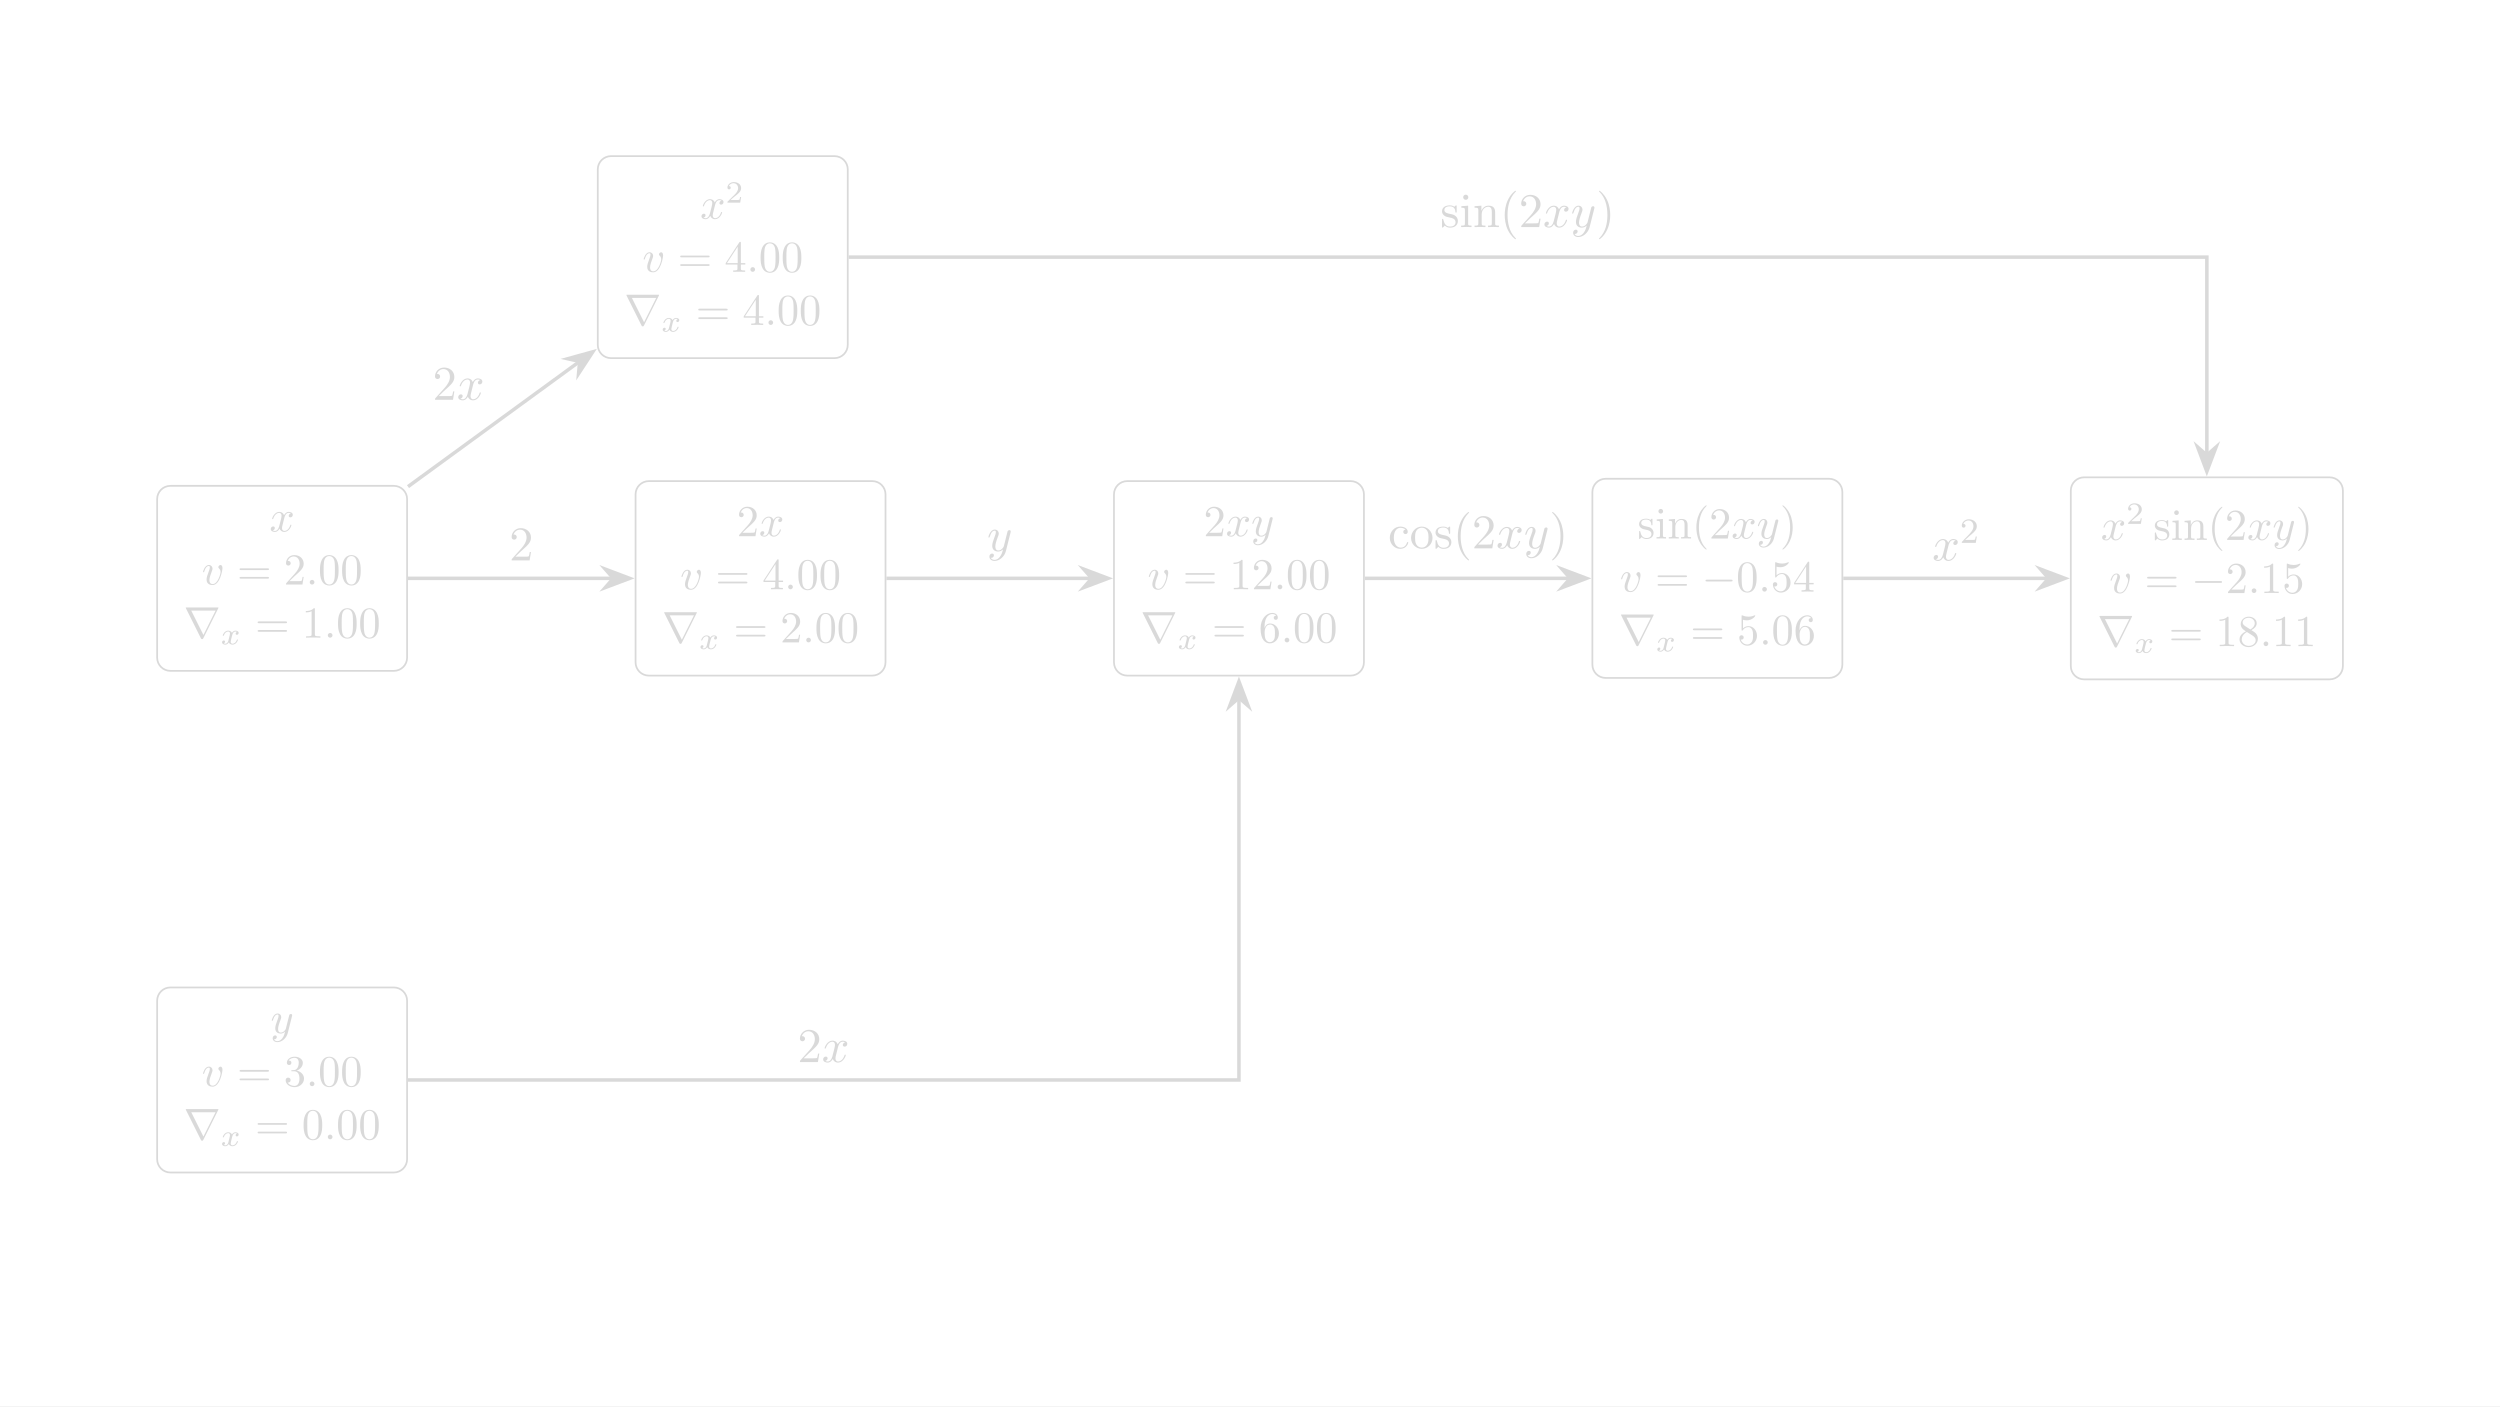
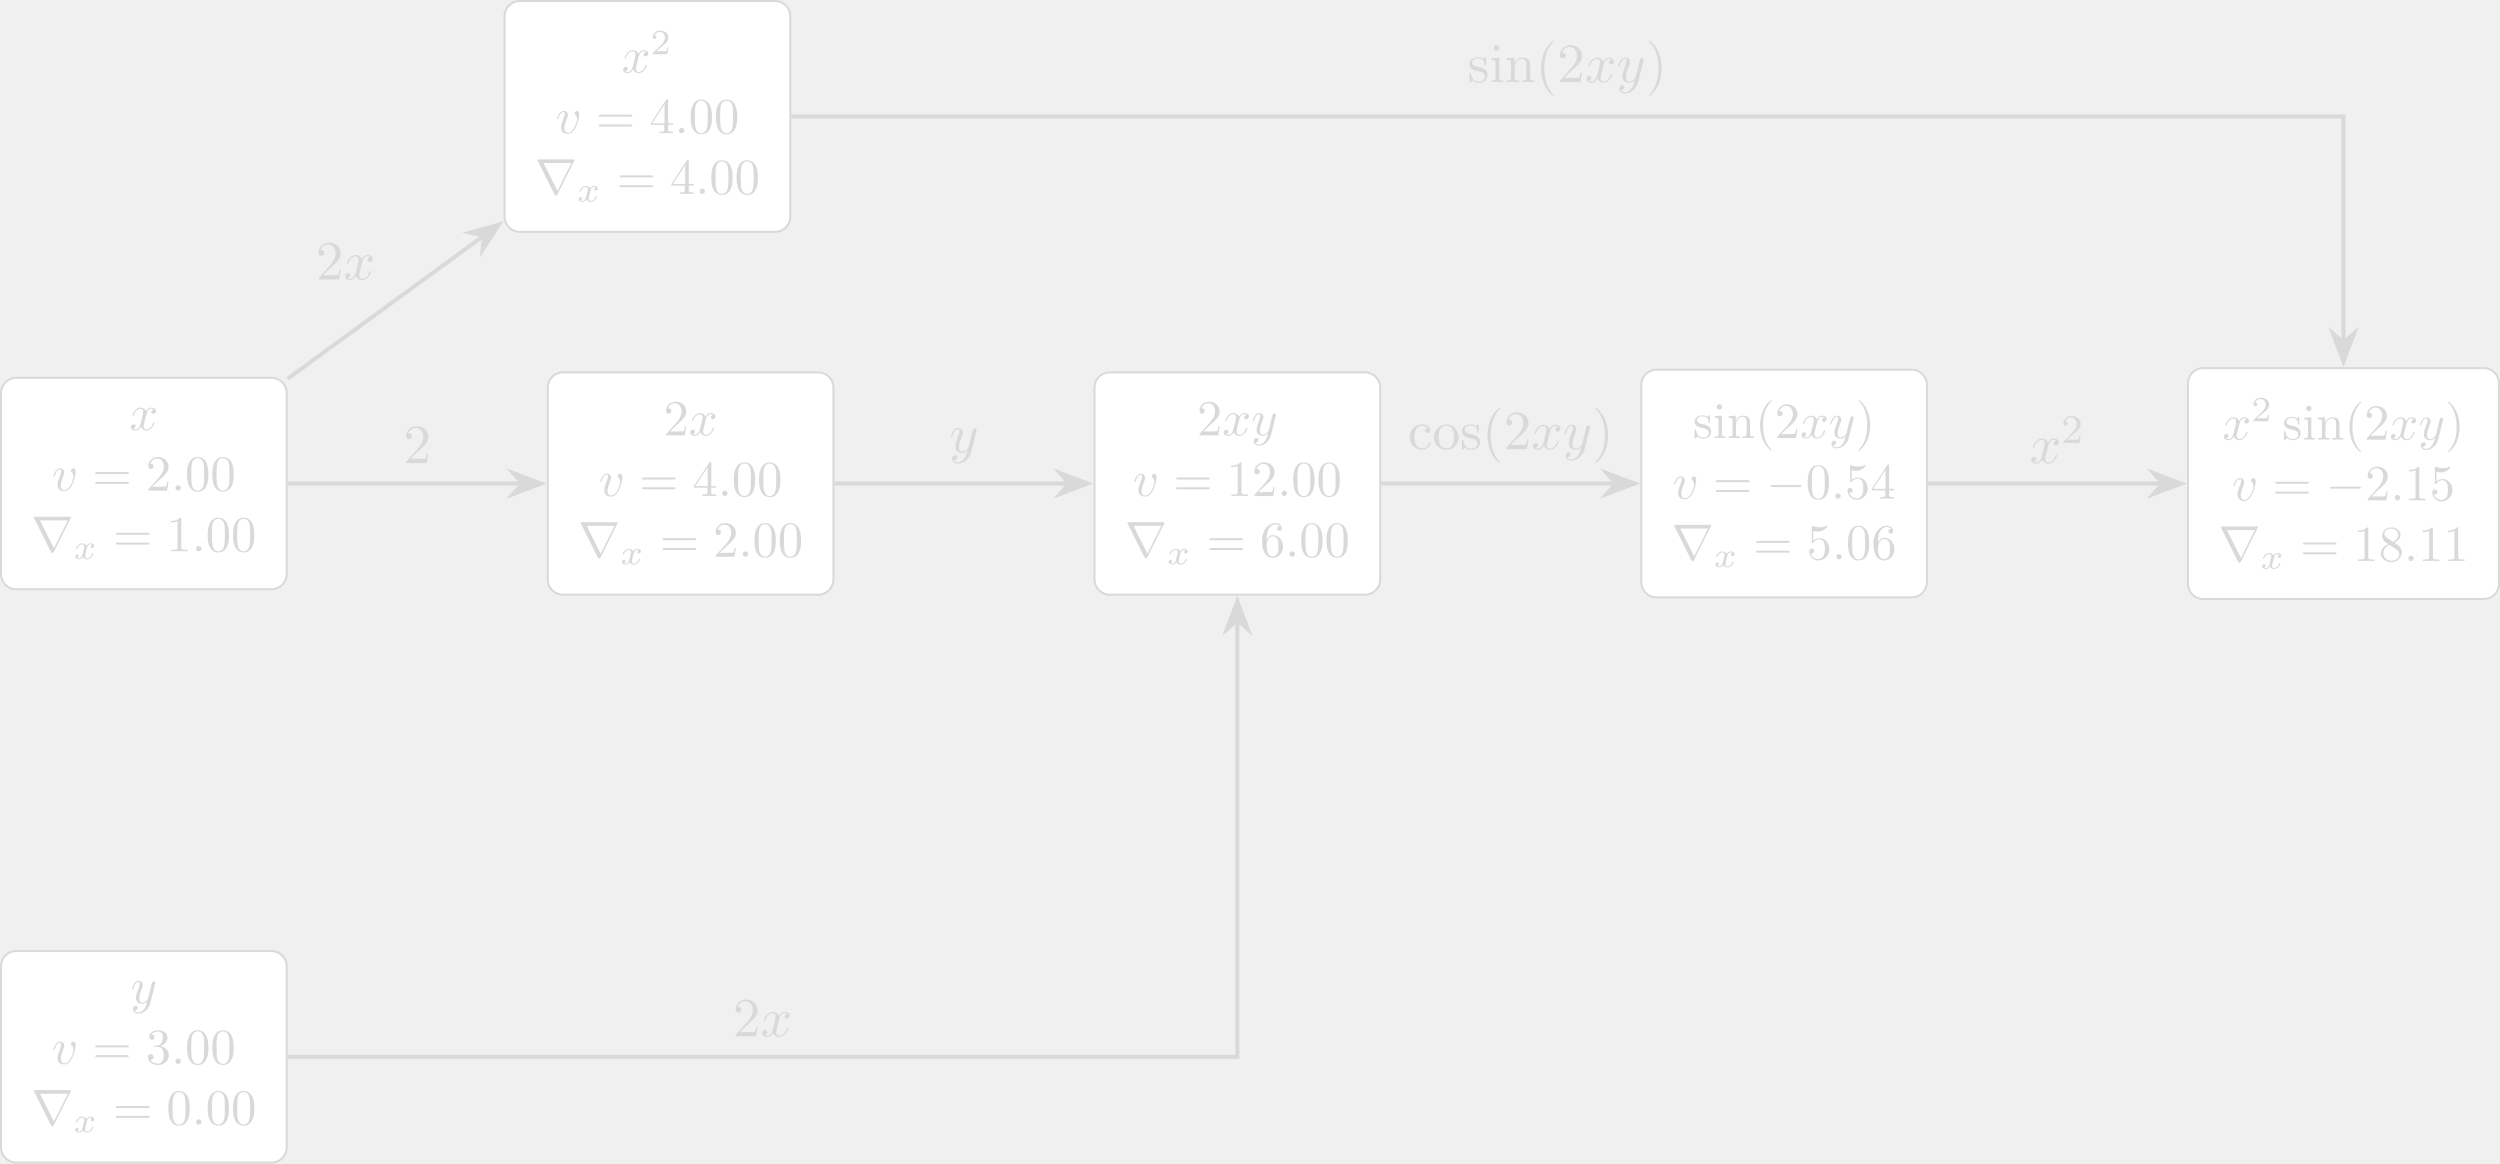
- <svg xmlns="http://www.w3.org/2000/svg" xmlns:xlink="http://www.w3.org/1999/xlink" version="1.1" width="453.543pt" height="255.118pt" viewBox="-72 -72 453.543 255.118">
+ <svg xmlns="http://www.w3.org/2000/svg" xmlns:xlink="http://www.w3.org/1999/xlink" version="1.1" width="396.857pt" height="184.708pt" viewBox="-43.653 -43.836 396.857 184.708">
  <defs>
    <path id="g0-58" d="M2.095-.578C2.095-.895 1.833-1.156 1.516-1.156S.938-.895 .938-.578S1.2 0 1.516 0S2.095-.262 2.095-.578Z" />
    <path id="g0-118" d="M5.105-4.058C5.105-4.647 4.822-4.822 4.625-4.822C4.353-4.822 4.091-4.538 4.091-4.298C4.091-4.156 4.145-4.091 4.265-3.971C4.495-3.753 4.636-3.469 4.636-3.076C4.636-2.618 3.971-.12 2.695-.12C2.138-.12 1.887-.502 1.887-1.069C1.887-1.68 2.182-2.476 2.52-3.382C2.596-3.567 2.651-3.72 2.651-3.927C2.651-4.418 2.302-4.822 1.756-4.822C.731-4.822 .316-3.24 .316-3.142C.316-3.033 .425-3.033 .447-3.033C.556-3.033 .567-3.055 .622-3.229C.938-4.331 1.407-4.582 1.724-4.582C1.811-4.582 1.996-4.582 1.996-4.233C1.996-3.96 1.887-3.665 1.811-3.469C1.331-2.204 1.189-1.702 1.189-1.233C1.189-.055 2.149 .12 2.651 .12C4.484 .12 5.105-3.491 5.105-4.058Z" />
    <path id="g0-120" d="M3.644-3.295C3.709-3.578 3.96-4.582 4.724-4.582C4.778-4.582 5.04-4.582 5.269-4.44C4.964-4.385 4.745-4.113 4.745-3.851C4.745-3.676 4.865-3.469 5.16-3.469C5.4-3.469 5.749-3.665 5.749-4.102C5.749-4.669 5.105-4.822 4.735-4.822C4.102-4.822 3.72-4.244 3.589-3.993C3.316-4.713 2.727-4.822 2.411-4.822C1.276-4.822 .655-3.415 .655-3.142C.655-3.033 .764-3.033 .785-3.033C.873-3.033 .905-3.055 .927-3.153C1.298-4.309 2.018-4.582 2.389-4.582C2.596-4.582 2.978-4.484 2.978-3.851C2.978-3.513 2.793-2.782 2.389-1.255C2.215-.578 1.833-.12 1.353-.12C1.287-.12 1.036-.12 .807-.262C1.08-.316 1.32-.545 1.32-.851C1.32-1.145 1.08-1.233 .916-1.233C.589-1.233 .316-.949 .316-.6C.316-.098 .862 .12 1.342 .12C2.062 .12 2.455-.644 2.487-.709C2.618-.305 3.011 .12 3.665 .12C4.789 .12 5.411-1.287 5.411-1.56C5.411-1.669 5.313-1.669 5.28-1.669C5.182-1.669 5.16-1.625 5.138-1.549C4.778-.382 4.036-.12 3.687-.12C3.262-.12 3.087-.469 3.087-.84C3.087-1.08 3.153-1.32 3.273-1.8L3.644-3.295Z" />
    <path id="g0-121" d="M5.302-4.156C5.345-4.309 5.345-4.331 5.345-4.407C5.345-4.604 5.193-4.702 5.029-4.702C4.92-4.702 4.745-4.636 4.647-4.473C4.625-4.418 4.538-4.08 4.495-3.884C4.418-3.6 4.342-3.305 4.276-3.011L3.785-1.047C3.742-.884 3.273-.12 2.553-.12C1.996-.12 1.876-.6 1.876-1.004C1.876-1.505 2.062-2.182 2.433-3.142C2.607-3.589 2.651-3.709 2.651-3.927C2.651-4.418 2.302-4.822 1.756-4.822C.72-4.822 .316-3.24 .316-3.142C.316-3.033 .425-3.033 .447-3.033C.556-3.033 .567-3.055 .622-3.229C.916-4.255 1.353-4.582 1.724-4.582C1.811-4.582 1.996-4.582 1.996-4.233C1.996-3.96 1.887-3.676 1.811-3.469C1.375-2.313 1.178-1.691 1.178-1.178C1.178-.207 1.865 .12 2.509 .12C2.935 .12 3.305-.065 3.611-.371C3.469 .196 3.338 .731 2.902 1.309C2.618 1.68 2.204 1.996 1.702 1.996C1.549 1.996 1.058 1.964 .873 1.538C1.047 1.538 1.189 1.538 1.342 1.407C1.451 1.309 1.56 1.167 1.56 .96C1.56 .622 1.265 .578 1.156 .578C.905 .578 .545 .753 .545 1.287C.545 1.833 1.025 2.236 1.702 2.236C2.825 2.236 3.949 1.244 4.255 .011L5.302-4.156Z" />
    <path id="g1-50" d="M2.248-1.626C2.375-1.745 2.71-2.008 2.837-2.12C3.332-2.574 3.802-3.013 3.802-3.738C3.802-4.686 3.005-5.3 2.008-5.3C1.052-5.3 .422-4.575 .422-3.866C.422-3.475 .733-3.419 .845-3.419C1.012-3.419 1.259-3.539 1.259-3.842C1.259-4.256 .861-4.256 .765-4.256C.996-4.838 1.53-5.037 1.921-5.037C2.662-5.037 3.045-4.407 3.045-3.738C3.045-2.909 2.463-2.303 1.522-1.339L.518-.303C.422-.215 .422-.199 .422 0H3.571L3.802-1.427H3.555C3.531-1.267 3.467-.869 3.371-.717C3.324-.654 2.718-.654 2.59-.654H1.172L2.248-1.626Z" />
    <path id="g2-40" d="M3.611 2.618C3.611 2.585 3.611 2.564 3.425 2.378C2.062 1.004 1.713-1.058 1.713-2.727C1.713-4.625 2.127-6.524 3.469-7.887C3.611-8.018 3.611-8.04 3.611-8.073C3.611-8.149 3.567-8.182 3.502-8.182C3.393-8.182 2.411-7.44 1.767-6.055C1.211-4.855 1.08-3.644 1.08-2.727C1.08-1.876 1.2-.556 1.8 .676C2.455 2.018 3.393 2.727 3.502 2.727C3.567 2.727 3.611 2.695 3.611 2.618Z" />
    <path id="g2-41" d="M3.153-2.727C3.153-3.578 3.033-4.898 2.433-6.131C1.778-7.473 .84-8.182 .731-8.182C.665-8.182 .622-8.138 .622-8.073C.622-8.04 .622-8.018 .829-7.822C1.898-6.742 2.52-5.007 2.52-2.727C2.52-.862 2.116 1.058 .764 2.433C.622 2.564 .622 2.585 .622 2.618C.622 2.684 .665 2.727 .731 2.727C.84 2.727 1.822 1.985 2.465 .6C3.022-.6 3.153-1.811 3.153-2.727Z" />
    <path id="g2-48" d="M5.018-3.491C5.018-4.364 4.964-5.236 4.582-6.044C4.08-7.091 3.185-7.265 2.727-7.265C2.073-7.265 1.276-6.982 .829-5.967C.48-5.215 .425-4.364 .425-3.491C.425-2.673 .469-1.691 .916-.862C1.385 .022 2.182 .24 2.716 .24C3.305 .24 4.135 .011 4.615-1.025C4.964-1.778 5.018-2.629 5.018-3.491ZM2.716 0C2.291 0 1.647-.273 1.451-1.32C1.331-1.975 1.331-2.978 1.331-3.622C1.331-4.32 1.331-5.04 1.418-5.629C1.625-6.927 2.444-7.025 2.716-7.025C3.076-7.025 3.796-6.829 4.004-5.749C4.113-5.138 4.113-4.309 4.113-3.622C4.113-2.804 4.113-2.062 3.993-1.364C3.829-.327 3.207 0 2.716 0Z" />
    <path id="g2-49" d="M3.207-6.982C3.207-7.244 3.207-7.265 2.956-7.265C2.28-6.567 1.32-6.567 .971-6.567V-6.229C1.189-6.229 1.833-6.229 2.4-6.513V-.862C2.4-.469 2.367-.338 1.385-.338H1.036V0C1.418-.033 2.367-.033 2.804-.033S4.189-.033 4.571 0V-.338H4.222C3.24-.338 3.207-.458 3.207-.862V-6.982Z" />
    <path id="g2-50" d="M1.385-.84L2.542-1.964C4.244-3.469 4.898-4.058 4.898-5.149C4.898-6.393 3.916-7.265 2.585-7.265C1.353-7.265 .545-6.262 .545-5.291C.545-4.68 1.091-4.68 1.124-4.68C1.309-4.68 1.691-4.811 1.691-5.258C1.691-5.542 1.495-5.825 1.113-5.825C1.025-5.825 1.004-5.825 .971-5.815C1.222-6.524 1.811-6.927 2.444-6.927C3.436-6.927 3.905-6.044 3.905-5.149C3.905-4.276 3.36-3.415 2.76-2.738L.665-.404C.545-.284 .545-.262 .545 0H4.593L4.898-1.898H4.625C4.571-1.571 4.495-1.091 4.385-.927C4.309-.84 3.589-.84 3.349-.84H1.385Z" />
    <path id="g2-51" d="M3.164-3.84C4.058-4.135 4.691-4.898 4.691-5.76C4.691-6.655 3.731-7.265 2.684-7.265C1.582-7.265 .753-6.611 .753-5.782C.753-5.422 .993-5.215 1.309-5.215C1.647-5.215 1.865-5.455 1.865-5.771C1.865-6.316 1.353-6.316 1.189-6.316C1.527-6.851 2.247-6.993 2.64-6.993C3.087-6.993 3.687-6.753 3.687-5.771C3.687-5.64 3.665-5.007 3.382-4.527C3.055-4.004 2.684-3.971 2.411-3.96C2.324-3.949 2.062-3.927 1.985-3.927C1.898-3.916 1.822-3.905 1.822-3.796C1.822-3.676 1.898-3.676 2.084-3.676H2.564C3.458-3.676 3.862-2.935 3.862-1.865C3.862-.382 3.109-.065 2.629-.065C2.16-.065 1.342-.251 .96-.895C1.342-.84 1.68-1.08 1.68-1.495C1.68-1.887 1.385-2.105 1.069-2.105C.807-2.105 .458-1.953 .458-1.473C.458-.48 1.473 .24 2.662 .24C3.993 .24 4.985-.753 4.985-1.865C4.985-2.76 4.298-3.611 3.164-3.84Z" />
    <path id="g2-52" d="M3.207-1.8V-.851C3.207-.458 3.185-.338 2.378-.338H2.149V0C2.596-.033 3.164-.033 3.622-.033S4.658-.033 5.105 0V-.338H4.876C4.069-.338 4.047-.458 4.047-.851V-1.8H5.138V-2.138H4.047V-7.102C4.047-7.32 4.047-7.385 3.873-7.385C3.775-7.385 3.742-7.385 3.655-7.255L.305-2.138V-1.8H3.207ZM3.273-2.138H.611L3.273-6.207V-2.138Z" />
    <path id="g2-53" d="M4.898-2.193C4.898-3.491 4.004-4.582 2.825-4.582C2.302-4.582 1.833-4.407 1.44-4.025V-6.153C1.658-6.087 2.018-6.011 2.367-6.011C3.709-6.011 4.473-7.004 4.473-7.145C4.473-7.211 4.44-7.265 4.364-7.265C4.353-7.265 4.331-7.265 4.276-7.233C4.058-7.135 3.524-6.916 2.793-6.916C2.356-6.916 1.855-6.993 1.342-7.222C1.255-7.255 1.233-7.255 1.211-7.255C1.102-7.255 1.102-7.167 1.102-6.993V-3.764C1.102-3.567 1.102-3.48 1.255-3.48C1.331-3.48 1.353-3.513 1.396-3.578C1.516-3.753 1.92-4.342 2.804-4.342C3.371-4.342 3.644-3.84 3.731-3.644C3.905-3.24 3.927-2.815 3.927-2.269C3.927-1.887 3.927-1.233 3.665-.775C3.404-.349 3-.065 2.498-.065C1.702-.065 1.08-.644 .895-1.287C.927-1.276 .96-1.265 1.08-1.265C1.44-1.265 1.625-1.538 1.625-1.8S1.44-2.335 1.08-2.335C.927-2.335 .545-2.258 .545-1.756C.545-.818 1.298 .24 2.52 .24C3.785 .24 4.898-.807 4.898-2.193Z" />
    <path id="g2-54" d="M1.44-3.578V-3.84C1.44-6.6 2.793-6.993 3.349-6.993C3.611-6.993 4.069-6.927 4.309-6.556C4.145-6.556 3.709-6.556 3.709-6.065C3.709-5.727 3.971-5.564 4.211-5.564C4.385-5.564 4.713-5.662 4.713-6.087C4.713-6.742 4.233-7.265 3.327-7.265C1.931-7.265 .458-5.858 .458-3.447C.458-.535 1.724 .24 2.738 .24C3.949 .24 4.985-.785 4.985-2.225C4.985-3.611 4.015-4.658 2.804-4.658C2.062-4.658 1.658-4.102 1.44-3.578ZM2.738-.065C2.051-.065 1.724-.72 1.658-.884C1.462-1.396 1.462-2.269 1.462-2.465C1.462-3.316 1.811-4.407 2.793-4.407C2.967-4.407 3.469-4.407 3.807-3.731C4.004-3.327 4.004-2.771 4.004-2.236C4.004-1.713 4.004-1.167 3.818-.775C3.491-.12 2.989-.065 2.738-.065Z" />
    <path id="g2-56" d="M1.778-4.985C1.276-5.313 1.233-5.684 1.233-5.869C1.233-6.535 1.942-6.993 2.716-6.993C3.513-6.993 4.211-6.425 4.211-5.64C4.211-5.018 3.785-4.495 3.131-4.113L1.778-4.985ZM3.371-3.949C4.156-4.353 4.691-4.92 4.691-5.64C4.691-6.644 3.72-7.265 2.727-7.265C1.636-7.265 .753-6.458 .753-5.444C.753-5.247 .775-4.756 1.233-4.244C1.353-4.113 1.756-3.84 2.029-3.655C1.396-3.338 .458-2.727 .458-1.647C.458-.491 1.571 .24 2.716 .24C3.949 .24 4.985-.665 4.985-1.833C4.985-2.225 4.865-2.716 4.451-3.175C4.244-3.404 4.069-3.513 3.371-3.949ZM2.28-3.491L3.622-2.64C3.927-2.433 4.44-2.105 4.44-1.44C4.44-.633 3.622-.065 2.727-.065C1.789-.065 1.004-.742 1.004-1.647C1.004-2.28 1.353-2.978 2.28-3.491Z" />
    <path id="g2-61" d="M7.495-3.567C7.658-3.567 7.865-3.567 7.865-3.785S7.658-4.004 7.505-4.004H.971C.818-4.004 .611-4.004 .611-3.785S.818-3.567 .982-3.567H7.495ZM7.505-1.451C7.658-1.451 7.865-1.451 7.865-1.669S7.658-1.887 7.495-1.887H.982C.818-1.887 .611-1.887 .611-1.669S.818-1.451 .971-1.451H7.505Z" />
    <path id="g2-99" d="M1.276-2.378C1.276-4.156 2.171-4.615 2.749-4.615C2.847-4.615 3.535-4.604 3.916-4.211C3.469-4.178 3.404-3.851 3.404-3.709C3.404-3.425 3.6-3.207 3.905-3.207C4.189-3.207 4.407-3.393 4.407-3.72C4.407-4.462 3.578-4.887 2.738-4.887C1.375-4.887 .371-3.709 .371-2.356C.371-.96 1.451 .12 2.716 .12C4.178 .12 4.527-1.189 4.527-1.298S4.418-1.407 4.385-1.407C4.287-1.407 4.265-1.364 4.244-1.298C3.927-.284 3.218-.153 2.815-.153C2.236-.153 1.276-.622 1.276-2.378Z" />
    <path id="g2-105" d="M1.931-4.822L.404-4.702V-4.364C1.113-4.364 1.211-4.298 1.211-3.764V-.829C1.211-.338 1.091-.338 .36-.338V0C.709-.011 1.298-.033 1.56-.033C1.942-.033 2.324-.011 2.695 0V-.338C1.975-.338 1.931-.393 1.931-.818V-4.822ZM1.975-6.72C1.975-7.069 1.702-7.298 1.396-7.298C1.058-7.298 .818-7.004 .818-6.72C.818-6.425 1.058-6.142 1.396-6.142C1.702-6.142 1.975-6.371 1.975-6.72Z" />
    <path id="g2-110" d="M1.2-3.753V-.829C1.2-.338 1.08-.338 .349-.338V0C.731-.011 1.287-.033 1.582-.033C1.865-.033 2.433-.011 2.804 0V-.338C2.073-.338 1.953-.338 1.953-.829V-2.836C1.953-3.971 2.727-4.582 3.425-4.582C4.113-4.582 4.233-3.993 4.233-3.371V-.829C4.233-.338 4.113-.338 3.382-.338V0C3.764-.011 4.32-.033 4.615-.033C4.898-.033 5.465-.011 5.836 0V-.338C5.269-.338 4.996-.338 4.985-.665V-2.749C4.985-3.687 4.985-4.025 4.647-4.418C4.495-4.604 4.135-4.822 3.502-4.822C2.705-4.822 2.193-4.353 1.887-3.676V-4.822L.349-4.702V-4.364C1.113-4.364 1.2-4.287 1.2-3.753Z" />
    <path id="g2-111" d="M5.138-2.335C5.138-3.731 4.047-4.887 2.727-4.887C1.364-4.887 .305-3.698 .305-2.335C.305-.927 1.44 .12 2.716 .12C4.036 .12 5.138-.949 5.138-2.335ZM2.727-.153C2.258-.153 1.778-.382 1.484-.884C1.211-1.364 1.211-2.029 1.211-2.422C1.211-2.847 1.211-3.436 1.473-3.916C1.767-4.418 2.28-4.647 2.716-4.647C3.196-4.647 3.665-4.407 3.949-3.938S4.233-2.836 4.233-2.422C4.233-2.029 4.233-1.44 3.993-.96C3.753-.469 3.273-.153 2.727-.153Z" />
    <path id="g2-115" d="M2.269-2.116C2.509-2.073 3.404-1.898 3.404-1.113C3.404-.556 3.022-.12 2.171-.12C1.255-.12 .862-.742 .655-1.669C.622-1.811 .611-1.855 .502-1.855C.36-1.855 .36-1.778 .36-1.582V-.142C.36 .044 .36 .12 .48 .12C.535 .12 .545 .109 .753-.098C.775-.12 .775-.142 .971-.349C1.451 .109 1.942 .12 2.171 .12C3.425 .12 3.927-.611 3.927-1.396C3.927-1.975 3.6-2.302 3.469-2.433C3.109-2.782 2.684-2.869 2.225-2.956C1.615-3.076 .884-3.218 .884-3.851C.884-4.233 1.167-4.68 2.105-4.68C3.305-4.68 3.36-3.698 3.382-3.36C3.393-3.262 3.491-3.262 3.513-3.262C3.655-3.262 3.655-3.316 3.655-3.524V-4.625C3.655-4.811 3.655-4.887 3.535-4.887C3.48-4.887 3.458-4.887 3.316-4.756C3.284-4.713 3.175-4.615 3.131-4.582C2.716-4.887 2.269-4.887 2.105-4.887C.775-4.887 .36-4.156 .36-3.545C.36-3.164 .535-2.858 .829-2.618C1.178-2.335 1.484-2.269 2.269-2.116Z" />
    <path id="g3-0" d="M6.565-2.291C6.735-2.291 6.914-2.291 6.914-2.491S6.735-2.69 6.565-2.69H1.176C1.006-2.69 .827-2.69 .827-2.491S1.006-2.291 1.176-2.291H6.565Z" />
    <path id="g3-114" d="M7.771-6.585C7.791-6.615 7.821-6.685 7.821-6.725C7.821-6.795 7.811-6.804 7.582-6.804H.707C.478-6.804 .468-6.795 .468-6.725C.468-6.685 .498-6.615 .518-6.585L3.875 .139C3.945 .269 3.975 .329 4.144 .329S4.344 .269 4.413 .139L7.771-6.585ZM1.704-6.087H7.173L4.443-.608L1.704-6.087Z" />
    <use id="g4-58" xlink:href="#g0-58" transform="scale(.913242)" />
    <use id="g4-118" xlink:href="#g0-118" transform="scale(.913242)" />
    <use id="g4-120" xlink:href="#g0-120" transform="scale(.913242)" />
    <use id="g4-121" xlink:href="#g0-121" transform="scale(.913242)" />
    <path id="g5-120" d="M1.736-.739C1.667-.502 1.437-.126 1.081-.126C1.06-.126 .851-.126 .704-.223C.99-.314 1.011-.565 1.011-.607C1.011-.76 .893-.865 .732-.865C.537-.865 .335-.697 .335-.439C.335-.091 .725 .07 1.067 .07C1.388 .07 1.674-.133 1.848-.425C2.015-.056 2.399 .07 2.678 .07C3.48 .07 3.905-.802 3.905-.997C3.905-1.088 3.815-1.088 3.794-1.088C3.696-1.088 3.689-1.053 3.661-.969C3.515-.488 3.096-.126 2.706-.126C2.427-.126 2.28-.314 2.28-.579C2.28-.76 2.448-1.395 2.643-2.169C2.783-2.706 3.096-2.88 3.327-2.88C3.34-2.88 3.557-2.88 3.703-2.783C3.48-2.72 3.396-2.525 3.396-2.399C3.396-2.246 3.515-2.141 3.675-2.141S4.066-2.273 4.066-2.566C4.066-2.957 3.619-3.075 3.34-3.075C2.992-3.075 2.713-2.845 2.559-2.58C2.434-2.866 2.113-3.075 1.723-3.075C.941-3.075 .495-2.218 .495-2.008C.495-1.918 .593-1.918 .614-1.918C.704-1.918 .711-1.946 .746-2.036C.921-2.58 1.36-2.88 1.702-2.88C1.932-2.88 2.12-2.755 2.12-2.42C2.12-2.28 2.036-1.932 1.974-1.695L1.736-.739Z" />
    <use id="g6-40" xlink:href="#g2-40" transform="scale(.913242)" />
    <use id="g6-41" xlink:href="#g2-41" transform="scale(.913242)" />
    <use id="g6-48" xlink:href="#g2-48" transform="scale(.913242)" />
    <use id="g6-49" xlink:href="#g2-49" transform="scale(.913242)" />
    <use id="g6-50" xlink:href="#g2-50" transform="scale(.913242)" />
    <use id="g6-51" xlink:href="#g2-51" transform="scale(.913242)" />
    <use id="g6-52" xlink:href="#g2-52" transform="scale(.913242)" />
    <use id="g6-53" xlink:href="#g2-53" transform="scale(.913242)" />
    <use id="g6-54" xlink:href="#g2-54" transform="scale(.913242)" />
    <use id="g6-56" xlink:href="#g2-56" transform="scale(.913242)" />
    <use id="g6-61" xlink:href="#g2-61" transform="scale(.913242)" />
    <use id="g6-105" xlink:href="#g2-105" transform="scale(.913242)" />
    <use id="g6-110" xlink:href="#g2-110" transform="scale(.913242)" />
    <use id="g6-115" xlink:href="#g2-115" transform="scale(.913242)" />
    <path id="g7-50" d="M3.522-1.269H3.285C3.264-1.116 3.194-.704 3.103-.635C3.048-.593 2.511-.593 2.413-.593H1.13C1.862-1.241 2.106-1.437 2.525-1.764C3.041-2.176 3.522-2.608 3.522-3.271C3.522-4.115 2.783-4.631 1.89-4.631C1.025-4.631 .439-4.024 .439-3.382C.439-3.027 .739-2.992 .809-2.992C.976-2.992 1.179-3.11 1.179-3.361C1.179-3.487 1.13-3.731 .767-3.731C.983-4.226 1.458-4.38 1.785-4.38C2.483-4.38 2.845-3.836 2.845-3.271C2.845-2.664 2.413-2.183 2.19-1.932L.509-.272C.439-.209 .439-.195 .439 0H3.313L3.522-1.269Z" />
  </defs>
  <g id="page1">
-     <rect x="-72" y="-72" height="255.118" width="453.543" fill="#fff" />
+     <path d="M-.551 16.141H-41.086C-42.414 16.141-43.492 17.219-43.492 18.547V47.297C-43.492 48.629-42.414 49.707-41.086 49.707H-.551C.777 49.707 1.855 48.629 1.855 47.297V18.547C1.855 17.219 .777 16.141-.551 16.141Z" fill="#fff" />
    <path d="M-.551 16.141H-41.086C-42.414 16.141-43.492 17.219-43.492 18.547V47.297C-43.492 48.629-42.414 49.707-41.086 49.707H-.551C.777 49.707 1.855 48.629 1.855 47.297V18.547C1.855 17.219 .777 16.141-.551 16.141Z" stroke="#d9d9d9" fill="none" stroke-width=".321" stroke-miterlimit="10" />
-     <g fill="#d9d9d9" transform="matrix(.80594 0 0 .80594 -26.32844 38.09848)">
+     <g fill="#d9d9d9" transform="translate(-26.32844 38.09848)scale(.80594)">
      <use x="3.989" y="-16.98" xlink:href="#g4-120" />
      <use x="-11.254" y="-5.025" xlink:href="#g4-118" />
      <use x="-3.301" y="-5.025" xlink:href="#g6-61" />
      <use x="7.216" y="-5.025" xlink:href="#g6-50" />
      <use x="12.197" y="-5.025" xlink:href="#g4-58" />
      <use x="14.964" y="-5.025" xlink:href="#g6-48" />
      <use x="19.946" y="-5.025" xlink:href="#g6-48" />
      <use x="-15.32" y="6.931" xlink:href="#g3-114" />
      <use x="-7.018" y="8.425" xlink:href="#g5-120" />
      <use x=".765" y="6.931" xlink:href="#g6-61" />
      <use x="11.281" y="6.931" xlink:href="#g6-49" />
      <use x="16.263" y="6.931" xlink:href="#g4-58" />
      <use x="19.03" y="6.931" xlink:href="#g6-48" />
      <use x="24.011" y="6.931" xlink:href="#g6-48" />
    </g>
+     <path d="M-.551 107.141H-41.086C-42.414 107.141-43.492 108.219-43.492 109.551V138.301C-43.492 139.629-42.414 140.711-41.086 140.711H-.551C.777 140.711 1.855 139.629 1.855 138.301V109.551C1.855 108.219 .777 107.141-.551 107.141Z" fill="#fff" />
    <path d="M-.551 107.141H-41.086C-42.414 107.141-43.492 108.219-43.492 109.551V138.301C-43.492 139.629-42.414 140.711-41.086 140.711H-.551C.777 140.711 1.855 139.629 1.855 138.301V109.551C1.855 108.219 .777 107.141-.551 107.141Z" stroke="#d9d9d9" fill="none" stroke-width=".321" stroke-miterlimit="10" />
-     <g fill="#d9d9d9" transform="matrix(.80594 0 0 .80594 -26.32844 129.1014)">
+     <g fill="#d9d9d9" transform="translate(-26.32844 129.1014)scale(.80594)">
      <use x="4.215" y="-16.98" xlink:href="#g4-121" />
      <use x="-11.254" y="-5.025" xlink:href="#g4-118" />
      <use x="-3.301" y="-5.025" xlink:href="#g6-61" />
      <use x="7.216" y="-5.025" xlink:href="#g6-51" />
      <use x="12.197" y="-5.025" xlink:href="#g4-58" />
      <use x="14.964" y="-5.025" xlink:href="#g6-48" />
      <use x="19.946" y="-5.025" xlink:href="#g6-48" />
      <use x="-15.32" y="6.931" xlink:href="#g3-114" />
      <use x="-7.018" y="8.425" xlink:href="#g5-120" />
      <use x=".765" y="6.931" xlink:href="#g6-61" />
      <use x="11.281" y="6.931" xlink:href="#g6-48" />
      <use x="16.263" y="6.931" xlink:href="#g4-58" />
      <use x="19.03" y="6.931" xlink:href="#g6-48" />
      <use x="24.011" y="6.931" xlink:href="#g6-48" />
    </g>
+     <path d="M79.386-43.676H38.855C37.523-43.676 36.445-42.598 36.445-41.266V-9.437C36.445-8.105 37.523-7.027 38.855-7.027H79.386C80.719-7.027 81.797-8.105 81.797-9.437V-41.266C81.797-42.598 80.719-43.676 79.386-43.676Z" fill="#fff" />
    <path d="M79.386-43.676H38.855C37.523-43.676 36.445-42.598 36.445-41.266V-9.437C36.445-8.105 37.523-7.027 38.855-7.027H79.386C80.719-7.027 81.797-8.105 81.797-9.437V-41.266C81.797-42.598 80.719-43.676 79.386-43.676Z" stroke="#d9d9d9" fill="none" stroke-width=".321" stroke-miterlimit="10" />
-     <g fill="#d9d9d9" transform="matrix(.80594 0 0 .80594 53.61076 -18.63582)">
+     <g fill="#d9d9d9" transform="translate(53.61076 -18.63582)scale(.80594)">
      <use x="1.755" y="-16.98" xlink:href="#g4-120" />
      <use x="7.449" y="-20.595" xlink:href="#g7-50" />
      <use x="-11.254" y="-5.025" xlink:href="#g4-118" />
      <use x="-3.301" y="-5.025" xlink:href="#g6-61" />
      <use x="7.216" y="-5.025" xlink:href="#g6-52" />
      <use x="12.197" y="-5.025" xlink:href="#g4-58" />
      <use x="14.964" y="-5.025" xlink:href="#g6-48" />
      <use x="19.946" y="-5.025" xlink:href="#g6-48" />
      <use x="-15.32" y="6.931" xlink:href="#g3-114" />
      <use x="-7.018" y="8.425" xlink:href="#g5-120" />
      <use x=".765" y="6.931" xlink:href="#g6-61" />
      <use x="11.281" y="6.931" xlink:href="#g6-52" />
      <use x="16.263" y="6.931" xlink:href="#g4-58" />
      <use x="19.03" y="6.931" xlink:href="#g6-48" />
      <use x="24.011" y="6.931" xlink:href="#g6-48" />
    </g>
+     <path d="M86.242 15.281H45.707C44.379 15.281 43.301 16.359 43.301 17.687V48.156C43.301 49.488 44.379 50.566 45.707 50.566H86.242C87.571 50.566 88.648 49.488 88.648 48.156V17.687C88.648 16.359 87.571 15.281 86.242 15.281Z" fill="#fff" />
    <path d="M86.242 15.281H45.707C44.379 15.281 43.301 16.359 43.301 17.687V48.156C43.301 49.488 44.379 50.566 45.707 50.566H86.242C87.571 50.566 88.648 49.488 88.648 48.156V17.687C88.648 16.359 87.571 15.281 86.242 15.281Z" stroke="#d9d9d9" fill="none" stroke-width=".321" stroke-miterlimit="10" />
-     <g fill="#d9d9d9" transform="matrix(.80594 0 0 .80594 60.46466 38.95718)">
+     <g fill="#d9d9d9" transform="translate(60.46466 38.95718)scale(.80594)">
      <use x="1.499" y="-16.98" xlink:href="#g6-50" />
      <use x="6.48" y="-16.98" xlink:href="#g4-120" />
      <use x="-11.254" y="-5.025" xlink:href="#g4-118" />
      <use x="-3.301" y="-5.025" xlink:href="#g6-61" />
      <use x="7.216" y="-5.025" xlink:href="#g6-52" />
      <use x="12.197" y="-5.025" xlink:href="#g4-58" />
      <use x="14.964" y="-5.025" xlink:href="#g6-48" />
      <use x="19.946" y="-5.025" xlink:href="#g6-48" />
      <use x="-15.32" y="6.931" xlink:href="#g3-114" />
      <use x="-7.018" y="8.425" xlink:href="#g5-120" />
      <use x=".765" y="6.931" xlink:href="#g6-61" />
      <use x="11.281" y="6.931" xlink:href="#g6-50" />
      <use x="16.263" y="6.931" xlink:href="#g4-58" />
      <use x="19.03" y="6.931" xlink:href="#g6-48" />
      <use x="24.011" y="6.931" xlink:href="#g6-48" />
    </g>
+     <path d="M173.035 15.281H132.5C131.172 15.281 130.094 16.359 130.094 17.687V48.156C130.094 49.488 131.172 50.566 132.5 50.566H173.035C174.363 50.566 175.441 49.488 175.441 48.156V17.687C175.441 16.359 174.363 15.281 173.035 15.281Z" fill="#fff" />
    <path d="M173.035 15.281H132.5C131.172 15.281 130.094 16.359 130.094 17.687V48.156C130.094 49.488 131.172 50.566 132.5 50.566H173.035C174.363 50.566 175.441 49.488 175.441 48.156V17.687C175.441 16.359 174.363 15.281 173.035 15.281Z" stroke="#d9d9d9" fill="none" stroke-width=".321" stroke-miterlimit="10" />
-     <g fill="#d9d9d9" transform="matrix(.80594 0 0 .80594 147.2582 38.95718)">
+     <g fill="#d9d9d9" transform="translate(147.2582 38.95718)scale(.80594)">
      <use x="-1.122" y="-16.98" xlink:href="#g6-50" />
      <use x="3.859" y="-16.98" xlink:href="#g4-120" />
      <use x="9.553" y="-16.98" xlink:href="#g4-121" />
      <use x="-13.745" y="-5.025" xlink:href="#g4-118" />
      <use x="-5.791" y="-5.025" xlink:href="#g6-61" />
      <use x="4.725" y="-5.025" xlink:href="#g6-49" />
      <use x="9.706" y="-5.025" xlink:href="#g6-50" />
      <use x="14.688" y="-5.025" xlink:href="#g4-58" />
      <use x="17.455" y="-5.025" xlink:href="#g6-48" />
      <use x="22.436" y="-5.025" xlink:href="#g6-48" />
      <use x="-15.32" y="6.931" xlink:href="#g3-114" />
      <use x="-7.018" y="8.425" xlink:href="#g5-120" />
      <use x=".765" y="6.931" xlink:href="#g6-61" />
      <use x="11.281" y="6.931" xlink:href="#g6-54" />
      <use x="16.263" y="6.931" xlink:href="#g4-58" />
      <use x="19.03" y="6.931" xlink:href="#g6-48" />
      <use x="24.011" y="6.931" xlink:href="#g6-48" />
    </g>
+     <path d="M259.828 14.856H219.293C217.964 14.856 216.887 15.934 216.887 17.266V48.578C216.887 49.91 217.964 50.988 219.293 50.988H259.828C261.156 50.988 262.234 49.91 262.234 48.578V17.266C262.234 15.934 261.156 14.856 259.828 14.856Z" fill="#fff" />
    <path d="M259.828 14.856H219.293C217.964 14.856 216.887 15.934 216.887 17.266V48.578C216.887 49.91 217.964 50.988 219.293 50.988H259.828C261.156 50.988 262.234 49.91 262.234 48.578V17.266C262.234 15.934 261.156 14.856 259.828 14.856Z" stroke="#d9d9d9" fill="none" stroke-width=".321" stroke-miterlimit="10" />
-     <g fill="#d9d9d9" transform="matrix(.80594 0 0 .80594 234.0512 39.38098)">
+     <g fill="#d9d9d9" transform="translate(234.0512 39.38098)scale(.80594)">
      <use x="-11.113" y="-16.98" xlink:href="#g6-115" />
      <use x="-7.183" y="-16.98" xlink:href="#g6-105" />
      <use x="-4.416" y="-16.98" xlink:href="#g6-110" />
      <use x="1.119" y="-16.98" xlink:href="#g6-40" />
      <use x="4.994" y="-16.98" xlink:href="#g6-50" />
      <use x="9.975" y="-16.98" xlink:href="#g4-120" />
      <use x="15.669" y="-16.98" xlink:href="#g4-121" />
      <use x="20.911" y="-16.98" xlink:href="#g6-41" />
      <use x="-15.129" y="-5.025" xlink:href="#g4-118" />
      <use x="-7.175" y="-5.025" xlink:href="#g6-61" />
      <use x="3.341" y="-5.025" xlink:href="#g3-0" />
      <use x="11.09" y="-5.025" xlink:href="#g6-48" />
      <use x="16.071" y="-5.025" xlink:href="#g4-58" />
      <use x="18.839" y="-5.025" xlink:href="#g6-53" />
      <use x="23.82" y="-5.025" xlink:href="#g6-52" />
      <use x="-15.32" y="6.931" xlink:href="#g3-114" />
      <use x="-7.018" y="8.425" xlink:href="#g5-120" />
      <use x=".765" y="6.931" xlink:href="#g6-61" />
      <use x="11.281" y="6.931" xlink:href="#g6-53" />
      <use x="16.263" y="6.931" xlink:href="#g4-58" />
      <use x="19.03" y="6.931" xlink:href="#g6-48" />
      <use x="24.011" y="6.931" xlink:href="#g6-54" />
    </g>
+     <path d="M350.633 14.598H306.086C304.758 14.598 303.679 15.68 303.679 17.008V48.836C303.679 50.168 304.758 51.246 306.086 51.246H350.633C351.965 51.246 353.043 50.168 353.043 48.836V17.008C353.043 15.68 351.965 14.598 350.633 14.598Z" fill="#fff" />
    <path d="M350.633 14.598H306.086C304.758 14.598 303.679 15.68 303.679 17.008V48.836C303.679 50.168 304.758 51.246 306.086 51.246H350.633C351.965 51.246 353.043 50.168 353.043 48.836V17.008C353.043 15.68 351.965 14.598 350.633 14.598Z" stroke="#d9d9d9" fill="none" stroke-width=".321" stroke-miterlimit="10" />
-     <g fill="#d9d9d9" transform="matrix(.80594 0 0 .80594 320.8442 39.63788)">
+     <g fill="#d9d9d9" transform="translate(320.8442 39.63788)scale(.80594)">
      <use x="-14.534" y="-16.98" xlink:href="#g4-120" />
      <use x="-8.84" y="-20.595" xlink:href="#g7-50" />
      <use x="-2.71" y="-16.98" xlink:href="#g6-115" />
      <use x="1.22" y="-16.98" xlink:href="#g6-105" />
      <use x="3.987" y="-16.98" xlink:href="#g6-110" />
      <use x="9.522" y="-16.98" xlink:href="#g6-40" />
      <use x="13.396" y="-16.98" xlink:href="#g6-50" />
      <use x="18.377" y="-16.98" xlink:href="#g4-120" />
      <use x="24.071" y="-16.98" xlink:href="#g4-121" />
      <use x="29.313" y="-16.98" xlink:href="#g6-41" />
      <use x="-12.638" y="-5.025" xlink:href="#g4-118" />
      <use x="-4.684" y="-5.025" xlink:href="#g6-61" />
      <use x="5.832" y="-5.025" xlink:href="#g3-0" />
      <use x="13.581" y="-5.025" xlink:href="#g6-50" />
      <use x="18.562" y="-5.025" xlink:href="#g4-58" />
      <use x="21.329" y="-5.025" xlink:href="#g6-49" />
      <use x="26.311" y="-5.025" xlink:href="#g6-53" />
      <use x="-15.32" y="6.931" xlink:href="#g3-114" />
      <use x="-7.018" y="8.425" xlink:href="#g5-120" />
      <use x=".765" y="6.931" xlink:href="#g6-61" />
      <use x="11.281" y="6.931" xlink:href="#g6-49" />
      <use x="16.263" y="6.931" xlink:href="#g6-56" />
      <use x="21.244" y="6.931" xlink:href="#g4-58" />
      <use x="24.011" y="6.931" xlink:href="#g6-49" />
      <use x="28.993" y="6.931" xlink:href="#g6-49" />
    </g>
    <path d="M2.016 16.281L33.031-6.34" stroke="#d9d9d9" fill="none" stroke-width=".642" stroke-miterlimit="10" />
    <path d="M35.547-8.172L31.004-6.918L33.16-6.434L32.965-4.23Z" fill="#d9d9d9" />
    <path d="M35.547-8.172L31.004-6.918L33.16-6.434L32.965-4.23Z" stroke="#d9d9d9" fill="none" stroke-width=".642" stroke-miterlimit="10" />
-     <g fill="#d9d9d9" transform="matrix(.80594 0 0 .80594 18.82554 -5.05194)">
+     <g fill="#d9d9d9" transform="translate(18.82554 -5.05194)scale(.80594)">
      <use x="-15.32" y="6.931" xlink:href="#g2-50" />
      <use x="-9.866" y="6.931" xlink:href="#g0-120" />
    </g>
    <path d="M2.016 32.922H39.109" stroke="#d9d9d9" fill="none" stroke-width=".642" stroke-miterlimit="10" />
    <path d="M42.223 32.922L37.816 31.258L39.273 32.922L37.816 34.586Z" fill="#d9d9d9" />
    <path d="M42.223 32.922L37.816 31.258L39.273 32.922L37.816 34.586Z" stroke="#d9d9d9" fill="none" stroke-width=".642" stroke-miterlimit="10" />
-     <g fill="#d9d9d9" transform="matrix(.80594 0 0 .80594 32.72706 24.08528)">
+     <g fill="#d9d9d9" transform="translate(32.72706 24.08528)scale(.80594)">
      <use x="-15.32" y="6.931" xlink:href="#g2-50" />
    </g>
    <path d="M88.809 32.922H125.902" stroke="#d9d9d9" fill="none" stroke-width=".642" stroke-miterlimit="10" />
    <path d="M129.02 32.922L124.609 31.258L126.066 32.922L124.609 34.586Z" fill="#d9d9d9" />
    <path d="M129.02 32.922L124.609 31.258L126.066 32.922L124.609 34.586Z" stroke="#d9d9d9" fill="none" stroke-width=".642" stroke-miterlimit="10" />
-     <g fill="#d9d9d9" transform="matrix(.80594 0 0 .80594 119.4052 22.37568)">
+     <g fill="#d9d9d9" transform="translate(119.4052 22.37568)scale(.80594)">
      <use x="-15.32" y="6.931" xlink:href="#g0-121" />
    </g>
    <path d="M2.016 123.926H152.766V54.754" stroke="#d9d9d9" fill="none" stroke-width=".642" stroke-miterlimit="10" />
    <path d="M152.766 51.641L151.106 56.047L152.766 54.594L154.43 56.047Z" fill="#d9d9d9" />
    <path d="M152.766 51.641L151.106 56.047L152.766 54.594L154.43 56.047Z" stroke="#d9d9d9" fill="none" stroke-width=".642" stroke-miterlimit="10" />
-     <g fill="#d9d9d9" transform="matrix(.80594 0 0 .80594 85.02876 115.0884)">
+     <g fill="#d9d9d9" transform="translate(85.02876 115.0884)scale(.80594)">
      <use x="-15.32" y="6.931" xlink:href="#g2-50" />
      <use x="-9.866" y="6.931" xlink:href="#g0-120" />
    </g>
    <path d="M175.602 32.922H212.695" stroke="#d9d9d9" fill="none" stroke-width=".642" stroke-miterlimit="10" />
    <path d="M215.812 32.922L211.402 31.258L212.859 32.922L211.402 34.586Z" fill="#d9d9d9" />
    <path d="M215.812 32.922L211.402 31.258L212.859 32.922L211.402 34.586Z" stroke="#d9d9d9" fill="none" stroke-width=".642" stroke-miterlimit="10" />
-     <g fill="#d9d9d9" transform="matrix(.80594 0 0 .80594 192.1822 21.88728)">
+     <g fill="#d9d9d9" transform="translate(192.1822 21.88728)scale(.80594)">
      <use x="-15.32" y="6.931" xlink:href="#g2-99" />
      <use x="-10.472" y="6.931" xlink:href="#g2-111" />
      <use x="-5.017" y="6.931" xlink:href="#g2-115" />
      <use x="-.714" y="6.931" xlink:href="#g2-40" />
      <use x="3.528" y="6.931" xlink:href="#g2-50" />
      <use x="8.983" y="6.931" xlink:href="#g0-120" />
      <use x="15.218" y="6.931" xlink:href="#g0-121" />
      <use x="20.958" y="6.931" xlink:href="#g2-41" />
    </g>
    <path d="M262.394 32.922H299.492" stroke="#d9d9d9" fill="none" stroke-width=".642" stroke-miterlimit="10" />
    <path d="M302.605 32.922L298.195 31.258L299.652 32.922L298.195 34.586Z" fill="#d9d9d9" />
    <path d="M302.605 32.922L298.195 31.258L299.652 32.922L298.195 34.586Z" stroke="#d9d9d9" fill="none" stroke-width=".642" stroke-miterlimit="10" />
-     <g fill="#d9d9d9" transform="matrix(.80594 0 0 .80594 290.8852 24.08528)">
+     <g fill="#d9d9d9" transform="translate(290.8852 24.08528)scale(.80594)">
      <use x="-15.32" y="6.931" xlink:href="#g0-120" />
      <use x="-9.085" y="2.972" xlink:href="#g1-50" />
    </g>
    <path d="M81.957-25.352H328.36V10.41" stroke="#d9d9d9" fill="none" stroke-width=".642" stroke-miterlimit="10" />
    <path d="M328.359 13.523L330.023 9.117L328.359 10.57L326.699 9.117Z" fill="#d9d9d9" />
    <path d="M328.359 13.523L330.023 9.117L328.359 10.57L326.699 9.117Z" stroke="#d9d9d9" fill="none" stroke-width=".642" stroke-miterlimit="10" />
-     <g fill="#d9d9d9" transform="matrix(.80594 0 0 .80594 201.6652 -36.38652)">
+     <g fill="#d9d9d9" transform="translate(201.6652 -36.38652)scale(.80594)">
      <use x="-15.32" y="6.931" xlink:href="#g2-115" />
      <use x="-11.017" y="6.931" xlink:href="#g2-105" />
      <use x="-7.987" y="6.931" xlink:href="#g2-110" />
      <use x="-1.926" y="6.931" xlink:href="#g2-40" />
      <use x="2.316" y="6.931" xlink:href="#g2-50" />
      <use x="7.771" y="6.931" xlink:href="#g0-120" />
      <use x="14.006" y="6.931" xlink:href="#g0-121" />
      <use x="19.746" y="6.931" xlink:href="#g2-41" />
    </g>
  </g>
</svg>
